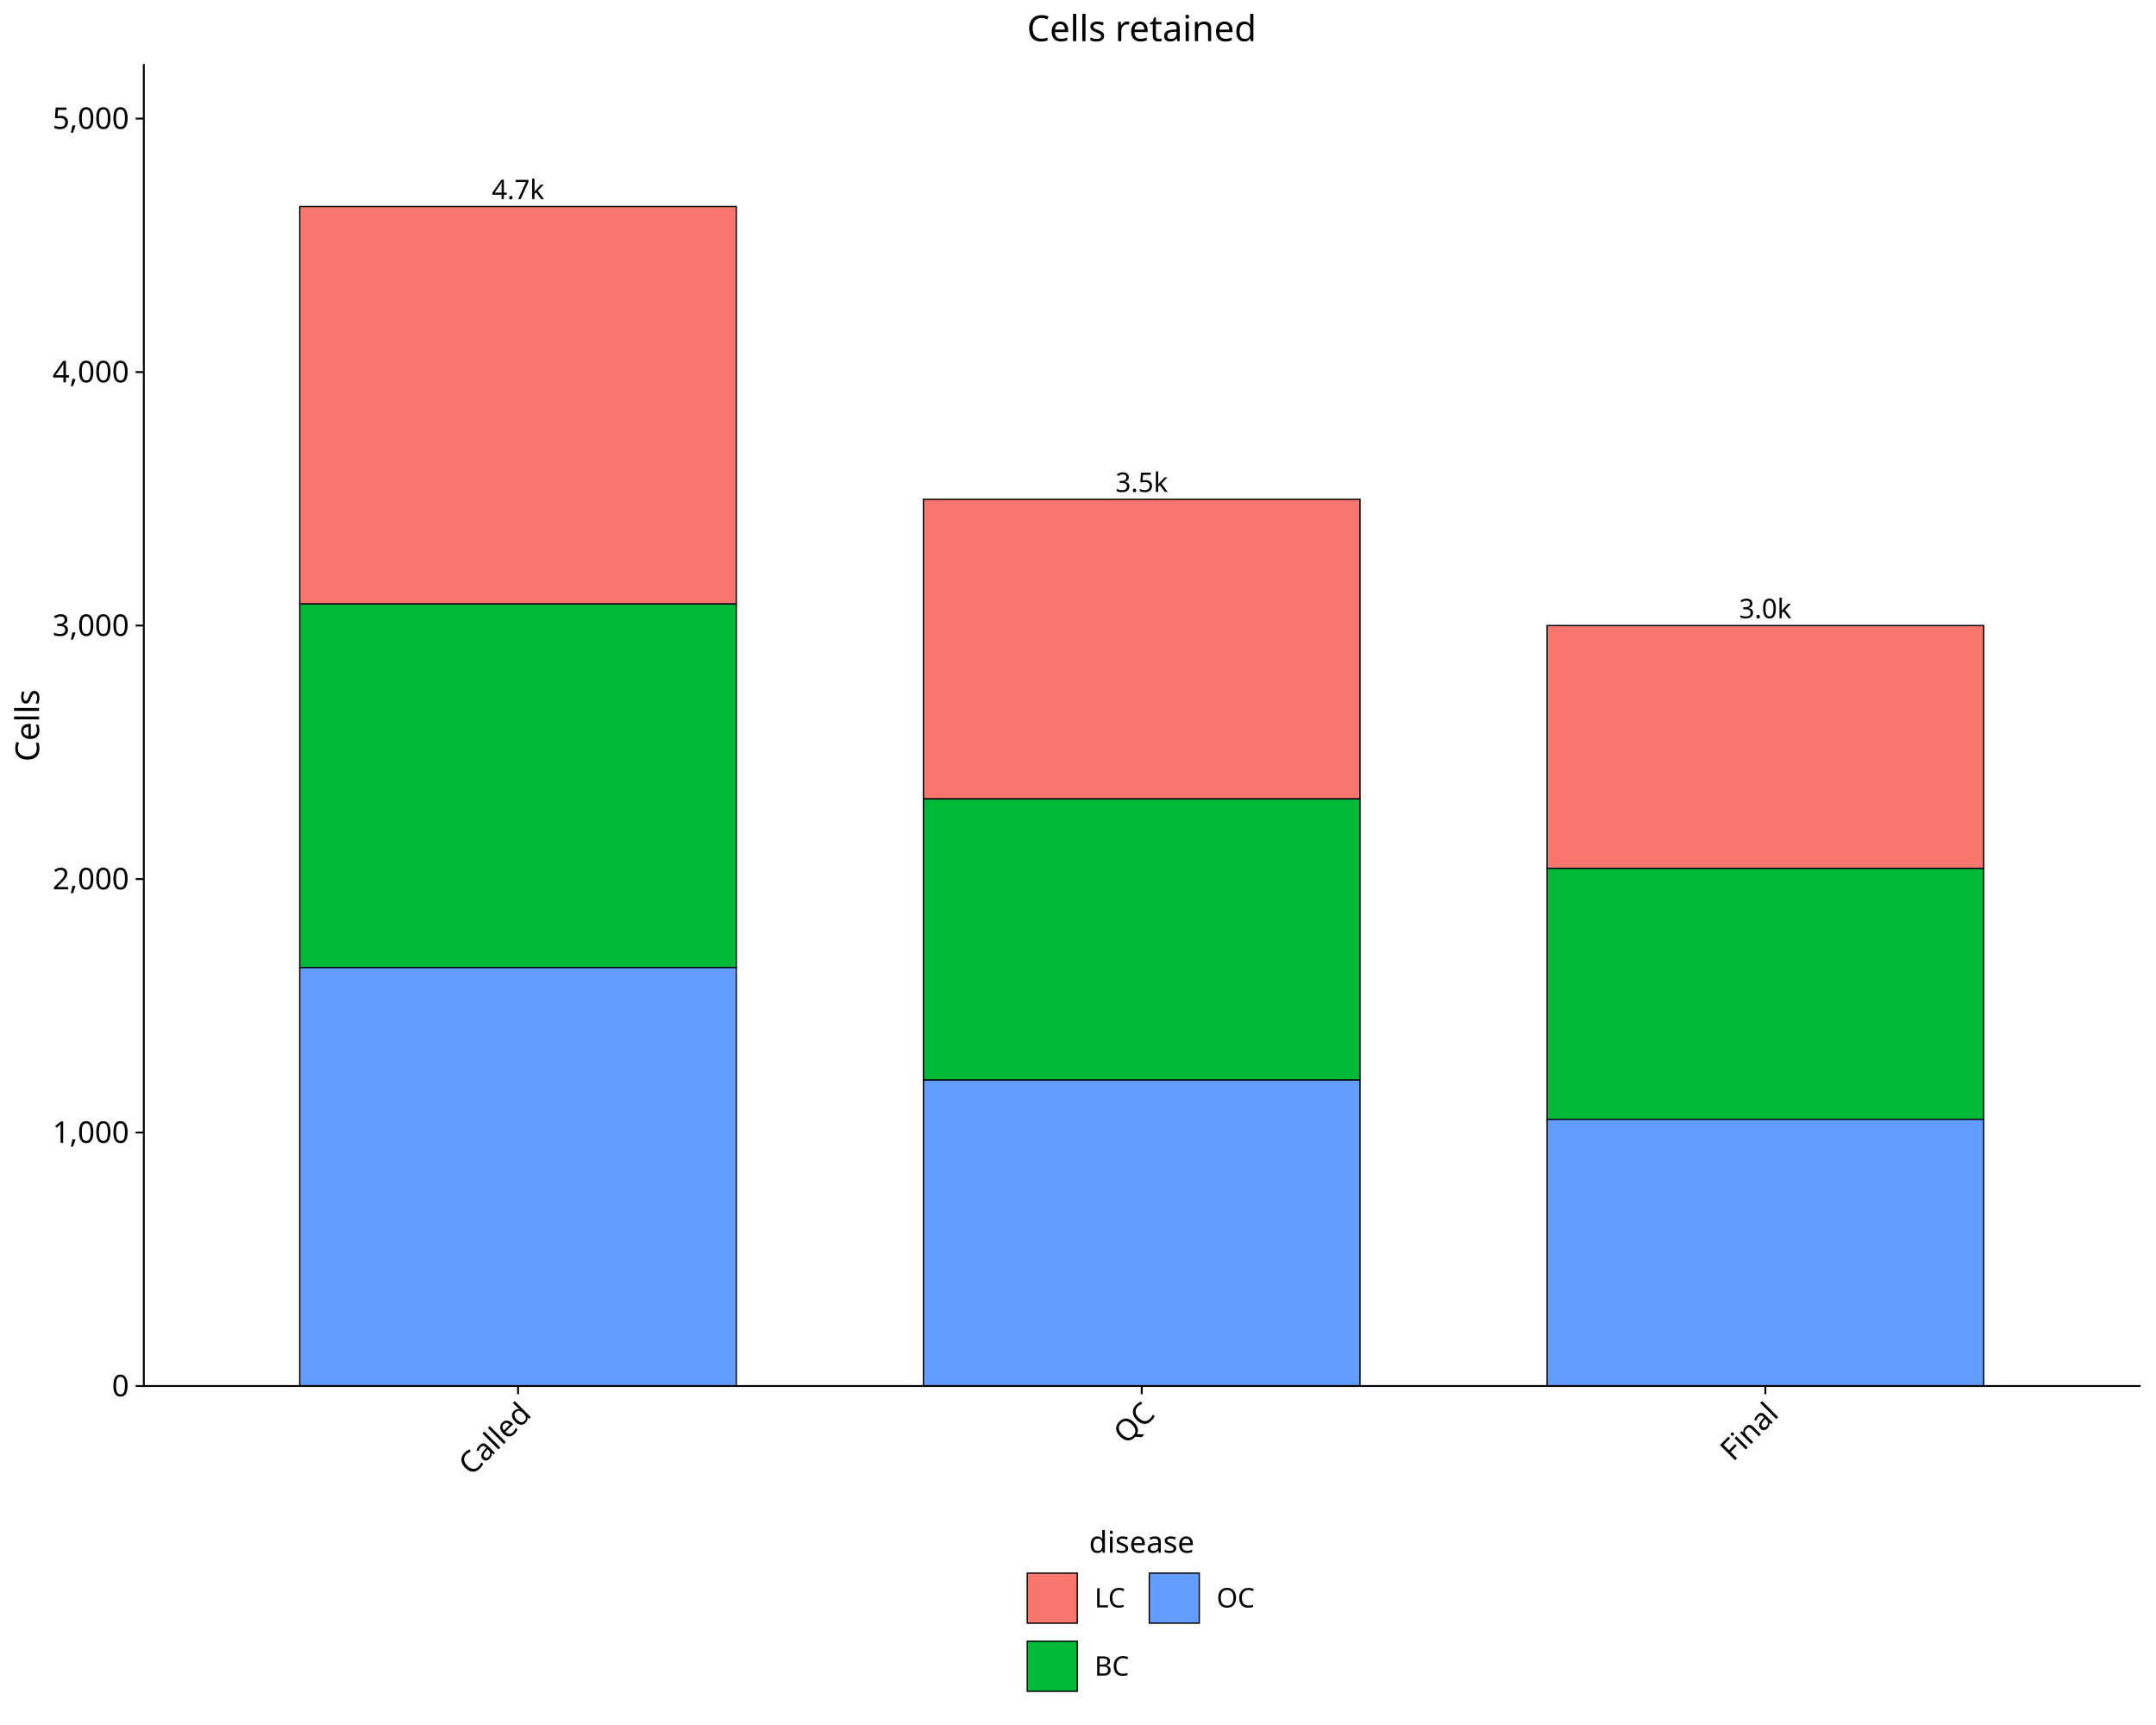
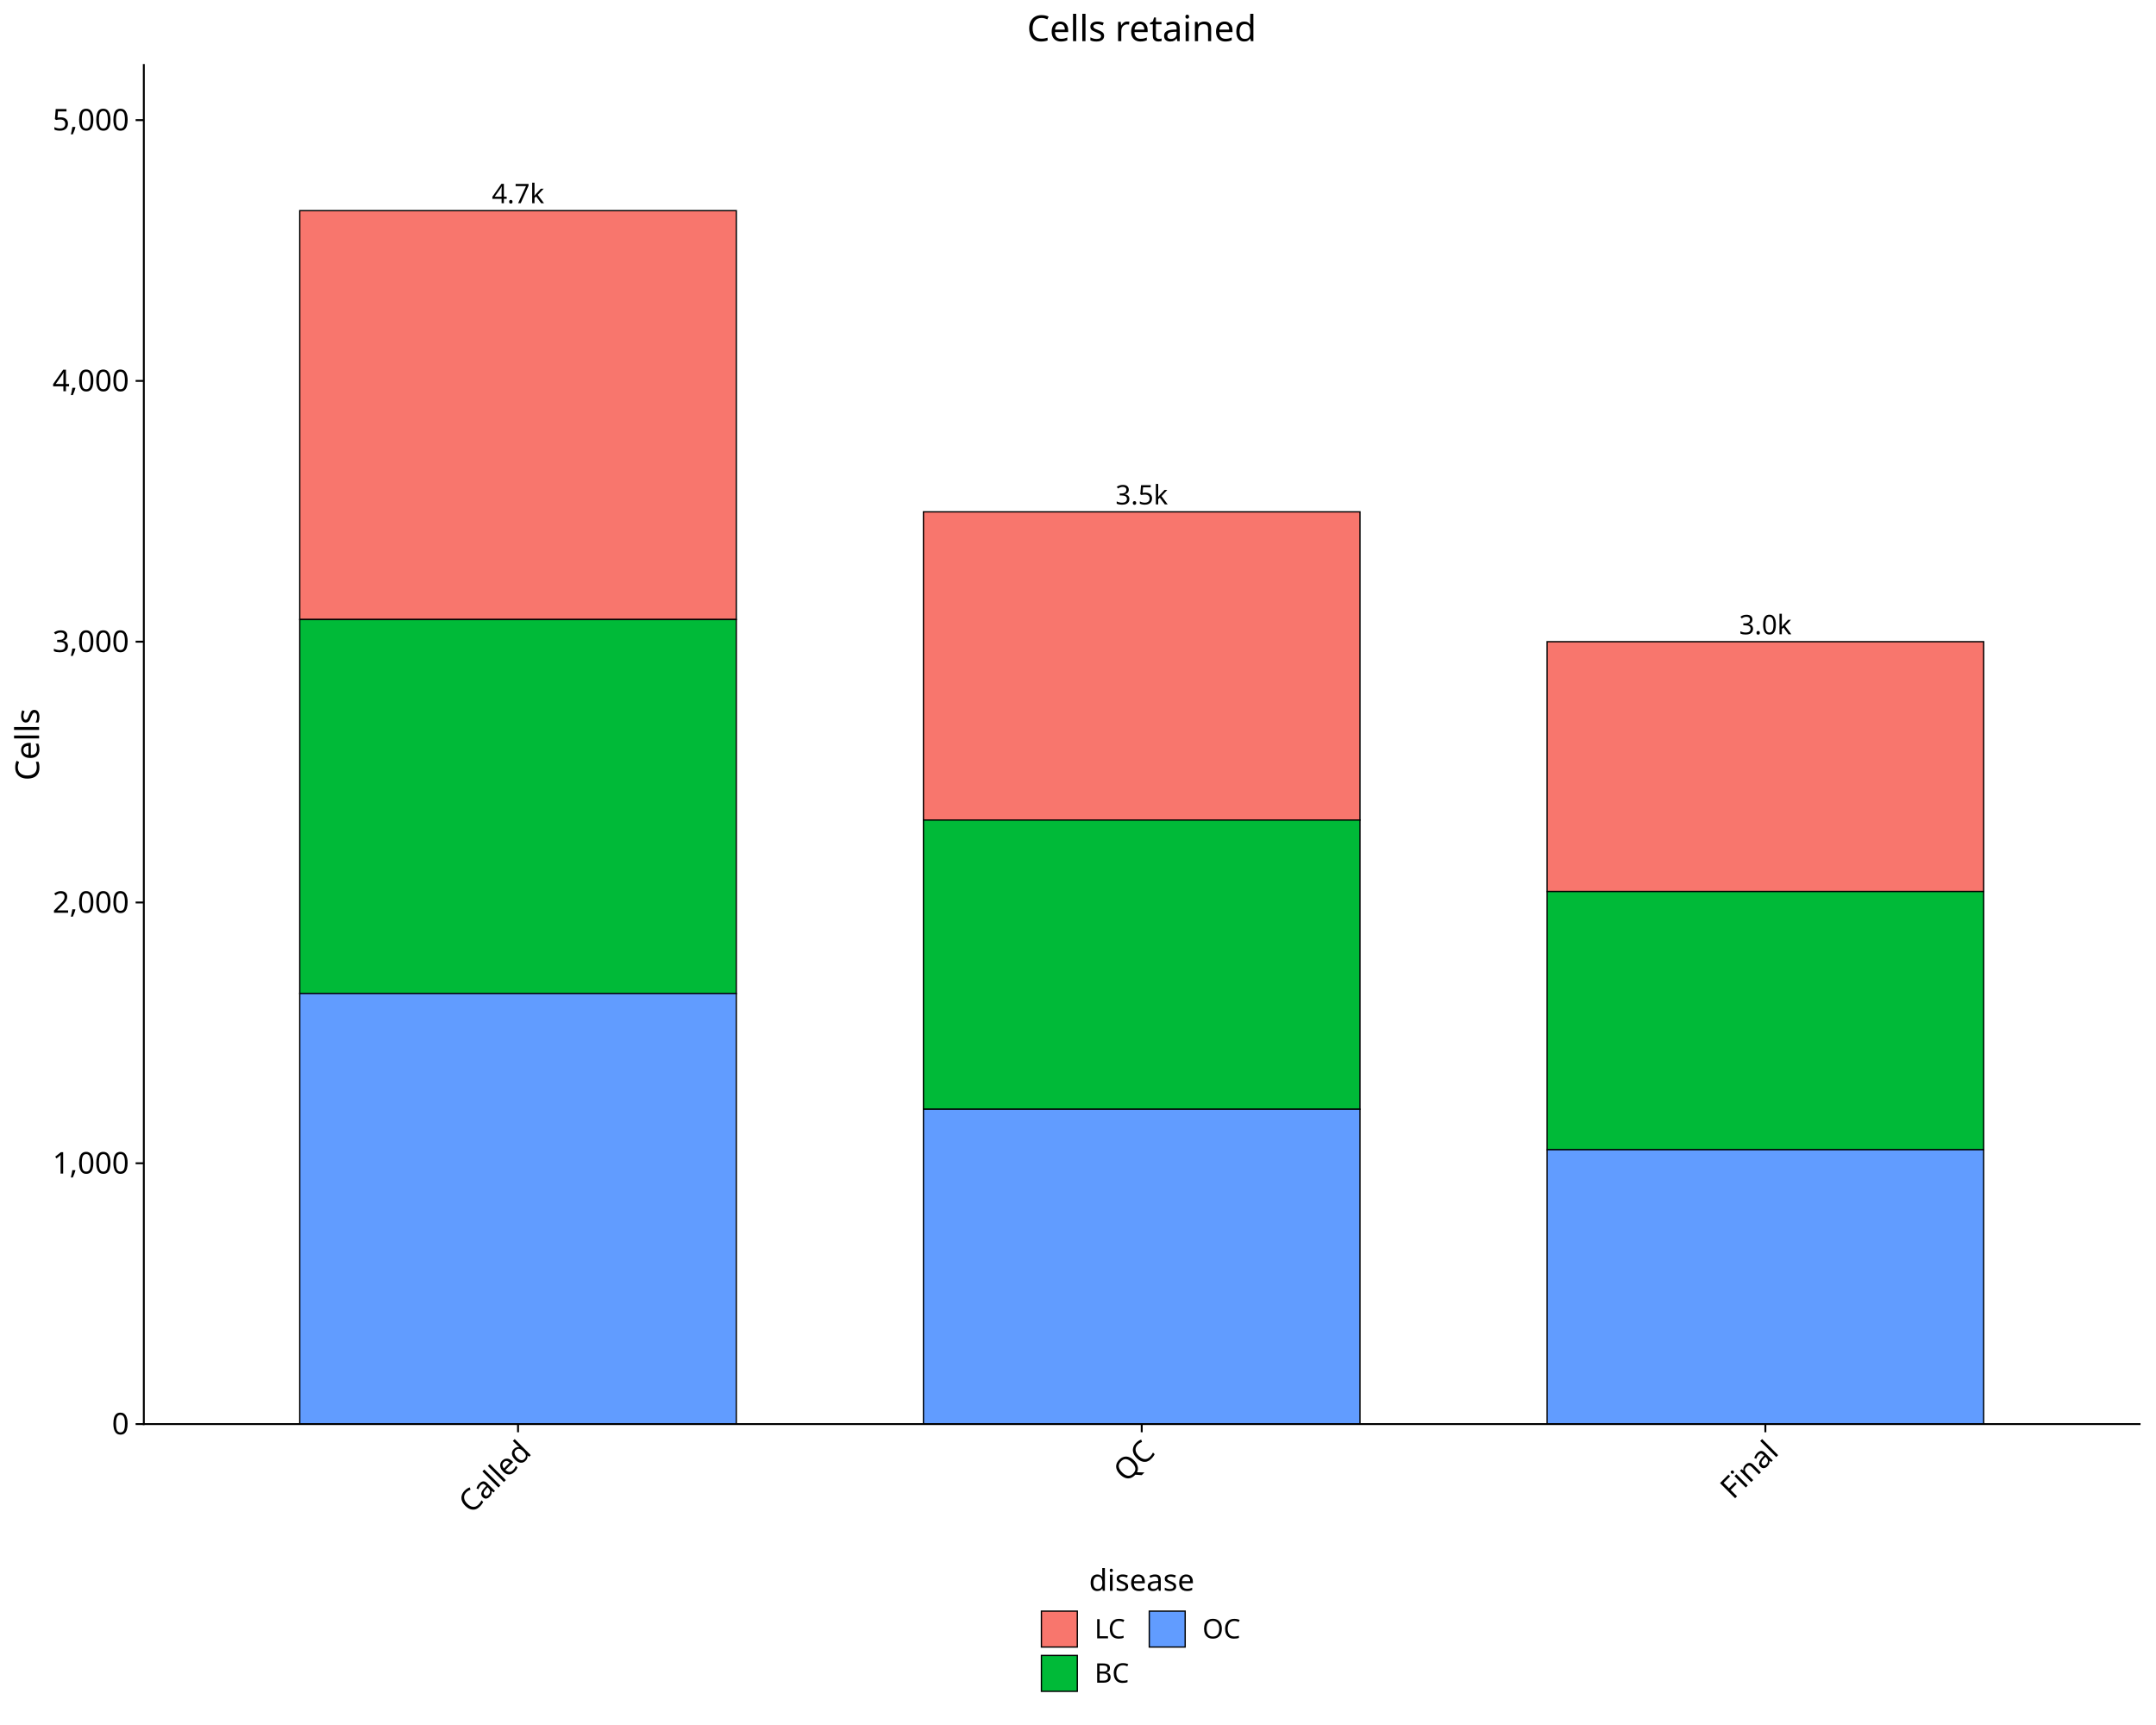
<svg xmlns="http://www.w3.org/2000/svg" class="svglite" data-engine-version="2.0" width="720.00pt" height="576.00pt" viewBox="0 0 720.00 576.00">
  <defs>
    <style type="text/css">
    .svglite line, .svglite polyline, .svglite polygon, .svglite path, .svglite rect, .svglite circle {
      fill: none;
      stroke: #000000;
      stroke-linecap: round;
      stroke-linejoin: round;
      stroke-miterlimit: 10.00;
    }
  </style>
  </defs>
  <rect width="100%" height="100%" style="stroke: none; fill: #FFFFFF;" />
  <defs>
    <clipPath id="cpMC4wMHw3MjAuMDB8MC4wMHw1NzYuMDA=">
      <rect x="0.00" y="0.00" width="720.00" height="576.00" />
    </clipPath>
  </defs>
  <g clip-path="url(#cpMC4wMHw3MjAuMDB8MC4wMHw1NzYuMDA=)">
    <rect x="0.00" y="0.00" width="720.00" height="576.00" style="stroke-width: 1.07; stroke: #FFFFFF; fill: #FFFFFF;" />
  </g>
  <defs>
-     <clipPath id="cpNDguMDN8NzE0LjUyfDIxLjcxfDQ2Mi44MQ==">
-       <rect x="48.03" y="21.71" width="666.49" height="441.11" />
+     <clipPath id="cpNDguMDN8NzE0LjUyfDIxLjcxfDQ3NS41MQ==">
+       <rect x="48.03" y="21.71" width="666.49" height="453.80" />
    </clipPath>
  </defs>
-   <g clip-path="url(#cpNDguMDN8NzE0LjUyfDIxLjcxfDQ2Mi44MQ==)">
-     <rect x="48.03" y="21.71" width="666.49" height="441.11" style="stroke-width: 1.07; stroke: none; fill: #FFFFFF;" />
-     <rect x="100.10" y="68.97" width="145.79" height="132.72" style="stroke-width: 0.43; stroke-linecap: butt; stroke-linejoin: miter; fill: #F8766D;" />
-     <rect x="308.38" y="166.73" width="145.79" height="100.05" style="stroke-width: 0.43; stroke-linecap: butt; stroke-linejoin: miter; fill: #F8766D;" />
-     <rect x="516.66" y="208.88" width="145.79" height="81.09" style="stroke-width: 0.43; stroke-linecap: butt; stroke-linejoin: miter; fill: #F8766D;" />
-     <rect x="100.10" y="201.69" width="145.79" height="121.38" style="stroke-width: 0.43; stroke-linecap: butt; stroke-linejoin: miter; fill: #00BA38;" />
-     <rect x="308.38" y="266.78" width="145.79" height="93.87" style="stroke-width: 0.43; stroke-linecap: butt; stroke-linejoin: miter; fill: #00BA38;" />
-     <rect x="516.66" y="289.97" width="145.79" height="83.80" style="stroke-width: 0.43; stroke-linecap: butt; stroke-linejoin: miter; fill: #00BA38;" />
-     <rect x="100.10" y="323.07" width="145.79" height="139.75" style="stroke-width: 0.43; stroke-linecap: butt; stroke-linejoin: miter; fill: #619CFF;" />
-     <rect x="308.38" y="360.65" width="145.79" height="102.16" style="stroke-width: 0.43; stroke-linecap: butt; stroke-linejoin: miter; fill: #619CFF;" />
-     <rect x="516.66" y="373.77" width="145.79" height="89.04" style="stroke-width: 0.43; stroke-linecap: butt; stroke-linejoin: miter; fill: #619CFF;" />
-     <text x="173.00" y="66.49" text-anchor="middle" style="font-size: 9.00px; font-family: sans;" textLength="17.02px" lengthAdjust="spacingAndGlyphs">4.7k</text>
-     <text x="381.28" y="164.25" text-anchor="middle" style="font-size: 9.00px; font-family: sans;" textLength="17.02px" lengthAdjust="spacingAndGlyphs">3.5k</text>
-     <text x="589.55" y="206.41" text-anchor="middle" style="font-size: 9.00px; font-family: sans;" textLength="17.02px" lengthAdjust="spacingAndGlyphs">3.0k</text>
+   <g clip-path="url(#cpNDguMDN8NzE0LjUyfDIxLjcxfDQ3NS41MQ==)">
+     <rect x="48.03" y="21.71" width="666.49" height="453.80" style="stroke-width: 1.07; stroke: none; fill: #FFFFFF;" />
+     <rect x="100.10" y="70.33" width="145.79" height="136.54" style="stroke-width: 0.43; stroke-linecap: butt; stroke-linejoin: miter; fill: #F8766D;" />
+     <rect x="308.38" y="170.91" width="145.79" height="102.93" style="stroke-width: 0.43; stroke-linecap: butt; stroke-linejoin: miter; fill: #F8766D;" />
+     <rect x="516.66" y="214.27" width="145.79" height="83.42" style="stroke-width: 0.43; stroke-linecap: butt; stroke-linejoin: miter; fill: #F8766D;" />
+     <rect x="100.10" y="206.87" width="145.79" height="124.87" style="stroke-width: 0.43; stroke-linecap: butt; stroke-linejoin: miter; fill: #00BA38;" />
+     <rect x="308.38" y="273.83" width="145.79" height="96.57" style="stroke-width: 0.43; stroke-linecap: butt; stroke-linejoin: miter; fill: #00BA38;" />
+     <rect x="516.66" y="297.69" width="145.79" height="86.21" style="stroke-width: 0.43; stroke-linecap: butt; stroke-linejoin: miter; fill: #00BA38;" />
+     <rect x="100.10" y="331.74" width="145.79" height="143.77" style="stroke-width: 0.43; stroke-linecap: butt; stroke-linejoin: miter; fill: #619CFF;" />
+     <rect x="308.38" y="370.40" width="145.79" height="105.10" style="stroke-width: 0.43; stroke-linecap: butt; stroke-linejoin: miter; fill: #619CFF;" />
+     <rect x="516.66" y="383.90" width="145.79" height="91.61" style="stroke-width: 0.43; stroke-linecap: butt; stroke-linejoin: miter; fill: #619CFF;" />
+     <text x="173.00" y="67.85" text-anchor="middle" style="font-size: 9.00px; font-family: sans;" textLength="17.02px" lengthAdjust="spacingAndGlyphs">4.7k</text>
+     <text x="381.28" y="168.43" text-anchor="middle" style="font-size: 9.00px; font-family: sans;" textLength="17.02px" lengthAdjust="spacingAndGlyphs">3.5k</text>
+     <text x="589.55" y="211.79" text-anchor="middle" style="font-size: 9.00px; font-family: sans;" textLength="17.02px" lengthAdjust="spacingAndGlyphs">3.0k</text>
  </g>
  <g clip-path="url(#cpMC4wMHw3MjAuMDB8MC4wMHw1NzYuMDA=)">
-     <polyline points="48.03,462.81 48.03,21.71 " style="stroke-width: 0.64; stroke-linecap: square;" />
-     <text x="43.10" y="466.25" text-anchor="end" style="font-size: 10.00px; font-family: sans;" textLength="5.56px" lengthAdjust="spacingAndGlyphs">0</text>
-     <text x="43.10" y="381.61" text-anchor="end" style="font-size: 10.00px; font-family: sans;" textLength="25.03px" lengthAdjust="spacingAndGlyphs">1,000</text>
-     <text x="43.10" y="296.97" text-anchor="end" style="font-size: 10.00px; font-family: sans;" textLength="25.03px" lengthAdjust="spacingAndGlyphs">2,000</text>
-     <text x="43.10" y="212.33" text-anchor="end" style="font-size: 10.00px; font-family: sans;" textLength="25.03px" lengthAdjust="spacingAndGlyphs">3,000</text>
-     <text x="43.10" y="127.68" text-anchor="end" style="font-size: 10.00px; font-family: sans;" textLength="25.03px" lengthAdjust="spacingAndGlyphs">4,000</text>
-     <text x="43.10" y="43.04" text-anchor="end" style="font-size: 10.00px; font-family: sans;" textLength="25.03px" lengthAdjust="spacingAndGlyphs">5,000</text>
-     <polyline points="45.29,462.81 48.03,462.81 " style="stroke-width: 0.64; stroke-linecap: butt;" />
-     <polyline points="45.29,378.17 48.03,378.17 " style="stroke-width: 0.64; stroke-linecap: butt;" />
-     <polyline points="45.29,293.53 48.03,293.53 " style="stroke-width: 0.64; stroke-linecap: butt;" />
-     <polyline points="45.29,208.88 48.03,208.88 " style="stroke-width: 0.64; stroke-linecap: butt;" />
-     <polyline points="45.29,124.24 48.03,124.24 " style="stroke-width: 0.64; stroke-linecap: butt;" />
-     <polyline points="45.29,39.60 48.03,39.60 " style="stroke-width: 0.64; stroke-linecap: butt;" />
-     <polyline points="48.03,462.81 714.52,462.81 " style="stroke-width: 0.64; stroke-linecap: square;" />
-     <polyline points="173.00,465.55 173.00,462.81 " style="stroke-width: 0.64; stroke-linecap: butt;" />
-     <polyline points="381.28,465.55 381.28,462.81 " style="stroke-width: 0.64; stroke-linecap: butt;" />
-     <polyline points="589.55,465.55 589.55,462.81 " style="stroke-width: 0.64; stroke-linecap: butt;" />
-     <text transform="translate(177.86,472.61) rotate(-45)" text-anchor="end" style="font-size: 10.00px; font-family: sans;" textLength="28.35px" lengthAdjust="spacingAndGlyphs">Called</text>
-     <text transform="translate(386.14,472.61) rotate(-45)" text-anchor="end" style="font-size: 10.00px; font-family: sans;" textLength="15.01px" lengthAdjust="spacingAndGlyphs">QC</text>
-     <text transform="translate(594.42,472.61) rotate(-45)" text-anchor="end" style="font-size: 10.00px; font-family: sans;" textLength="21.67px" lengthAdjust="spacingAndGlyphs">Final</text>
-     <text transform="translate(13.05,242.26) rotate(-90)" text-anchor="middle" style="font-size: 11.00px; font-family: sans;" textLength="24.45px" lengthAdjust="spacingAndGlyphs">Cells</text>
-     <rect x="337.29" y="505.08" width="87.97" height="65.44" style="stroke-width: 1.07; stroke: none; fill: #FFFFFF;" />
-     <text x="381.28" y="518.48" text-anchor="middle" style="font-size: 10.00px; font-family: sans;" textLength="34.48px" lengthAdjust="spacingAndGlyphs">disease</text>
-     <rect x="342.77" y="525.00" width="17.28" height="17.28" style="stroke-width: 1.07; stroke: none; fill: #FFFFFF;" />
-     <rect x="343.05" y="525.29" width="16.71" height="16.71" style="stroke-width: 0.43; stroke-linecap: butt; stroke-linejoin: miter; fill: #F8766D;" />
-     <rect x="342.77" y="547.76" width="17.28" height="17.28" style="stroke-width: 1.07; stroke: none; fill: #FFFFFF;" />
-     <rect x="343.05" y="548.04" width="16.71" height="16.71" style="stroke-width: 0.43; stroke-linecap: butt; stroke-linejoin: miter; fill: #00BA38;" />
-     <rect x="383.52" y="525.00" width="17.28" height="17.28" style="stroke-width: 1.07; stroke: none; fill: #FFFFFF;" />
-     <rect x="383.80" y="525.29" width="16.71" height="16.71" style="stroke-width: 0.43; stroke-linecap: butt; stroke-linejoin: miter; fill: #619CFF;" />
-     <text x="365.53" y="536.74" style="font-size: 9.00px; font-family: sans;" textLength="11.51px" lengthAdjust="spacingAndGlyphs">LC</text>
-     <text x="365.53" y="559.50" style="font-size: 9.00px; font-family: sans;" textLength="12.51px" lengthAdjust="spacingAndGlyphs">BC</text>
-     <text x="406.28" y="536.74" style="font-size: 9.00px; font-family: sans;" textLength="13.51px" lengthAdjust="spacingAndGlyphs">OC</text>
+     <polyline points="48.03,475.51 48.03,21.71 " style="stroke-width: 0.64; stroke-linecap: square;" />
+     <text x="43.10" y="478.95" text-anchor="end" style="font-size: 10.00px; font-family: sans;" textLength="5.56px" lengthAdjust="spacingAndGlyphs">0</text>
+     <text x="43.10" y="391.87" text-anchor="end" style="font-size: 10.00px; font-family: sans;" textLength="25.03px" lengthAdjust="spacingAndGlyphs">1,000</text>
+     <text x="43.10" y="304.79" text-anchor="end" style="font-size: 10.00px; font-family: sans;" textLength="25.03px" lengthAdjust="spacingAndGlyphs">2,000</text>
+     <text x="43.10" y="217.71" text-anchor="end" style="font-size: 10.00px; font-family: sans;" textLength="25.03px" lengthAdjust="spacingAndGlyphs">3,000</text>
+     <text x="43.10" y="130.63" text-anchor="end" style="font-size: 10.00px; font-family: sans;" textLength="25.03px" lengthAdjust="spacingAndGlyphs">4,000</text>
+     <text x="43.10" y="43.55" text-anchor="end" style="font-size: 10.00px; font-family: sans;" textLength="25.03px" lengthAdjust="spacingAndGlyphs">5,000</text>
+     <polyline points="45.29,475.51 48.03,475.51 " style="stroke-width: 0.64; stroke-linecap: butt;" />
+     <polyline points="45.29,388.43 48.03,388.43 " style="stroke-width: 0.64; stroke-linecap: butt;" />
+     <polyline points="45.29,301.35 48.03,301.35 " style="stroke-width: 0.64; stroke-linecap: butt;" />
+     <polyline points="45.29,214.27 48.03,214.27 " style="stroke-width: 0.64; stroke-linecap: butt;" />
+     <polyline points="45.29,127.19 48.03,127.19 " style="stroke-width: 0.64; stroke-linecap: butt;" />
+     <polyline points="45.29,40.11 48.03,40.11 " style="stroke-width: 0.64; stroke-linecap: butt;" />
+     <polyline points="48.03,475.51 714.52,475.51 " style="stroke-width: 0.64; stroke-linecap: square;" />
+     <polyline points="173.00,478.25 173.00,475.51 " style="stroke-width: 0.64; stroke-linecap: butt;" />
+     <polyline points="381.28,478.25 381.28,475.51 " style="stroke-width: 0.64; stroke-linecap: butt;" />
+     <polyline points="589.55,478.25 589.55,475.51 " style="stroke-width: 0.64; stroke-linecap: butt;" />
+     <text transform="translate(177.86,485.30) rotate(-45)" text-anchor="end" style="font-size: 10.00px; font-family: sans;" textLength="28.35px" lengthAdjust="spacingAndGlyphs">Called</text>
+     <text transform="translate(386.14,485.30) rotate(-45)" text-anchor="end" style="font-size: 10.00px; font-family: sans;" textLength="15.01px" lengthAdjust="spacingAndGlyphs">QC</text>
+     <text transform="translate(594.42,485.30) rotate(-45)" text-anchor="end" style="font-size: 10.00px; font-family: sans;" textLength="21.67px" lengthAdjust="spacingAndGlyphs">Final</text>
+     <text transform="translate(13.05,248.61) rotate(-90)" text-anchor="middle" style="font-size: 11.00px; font-family: sans;" textLength="24.45px" lengthAdjust="spacingAndGlyphs">Cells</text>
+     <rect x="342.02" y="517.78" width="78.51" height="52.74" style="stroke-width: 1.07; stroke: none; fill: #FFFFFF;" />
+     <text x="381.28" y="531.18" text-anchor="middle" style="font-size: 10.00px; font-family: sans;" textLength="34.48px" lengthAdjust="spacingAndGlyphs">disease</text>
+     <rect x="347.50" y="537.69" width="12.55" height="12.55" style="stroke-width: 1.07; stroke: none; fill: #FFFFFF;" />
+     <rect x="347.78" y="537.98" width="11.99" height="11.99" style="stroke-width: 0.43; stroke-linecap: butt; stroke-linejoin: miter; fill: #F8766D;" />
+     <rect x="347.50" y="552.49" width="12.55" height="12.55" style="stroke-width: 1.07; stroke: none; fill: #FFFFFF;" />
+     <rect x="347.78" y="552.77" width="11.99" height="11.99" style="stroke-width: 0.43; stroke-linecap: butt; stroke-linejoin: miter; fill: #00BA38;" />
+     <rect x="383.52" y="537.69" width="12.55" height="12.55" style="stroke-width: 1.07; stroke: none; fill: #FFFFFF;" />
+     <rect x="383.80" y="537.98" width="11.99" height="11.99" style="stroke-width: 0.43; stroke-linecap: butt; stroke-linejoin: miter; fill: #619CFF;" />
+     <text x="365.53" y="547.07" style="font-size: 9.00px; font-family: sans;" textLength="11.51px" lengthAdjust="spacingAndGlyphs">LC</text>
+     <text x="365.53" y="561.86" style="font-size: 9.00px; font-family: sans;" textLength="12.51px" lengthAdjust="spacingAndGlyphs">BC</text>
+     <text x="401.55" y="547.07" style="font-size: 9.00px; font-family: sans;" textLength="13.51px" lengthAdjust="spacingAndGlyphs">OC</text>
    <text x="381.28" y="13.74" text-anchor="middle" style="font-size: 12.00px; font-family: sans;" textLength="73.38px" lengthAdjust="spacingAndGlyphs">Cells retained</text>
  </g>
</svg>
